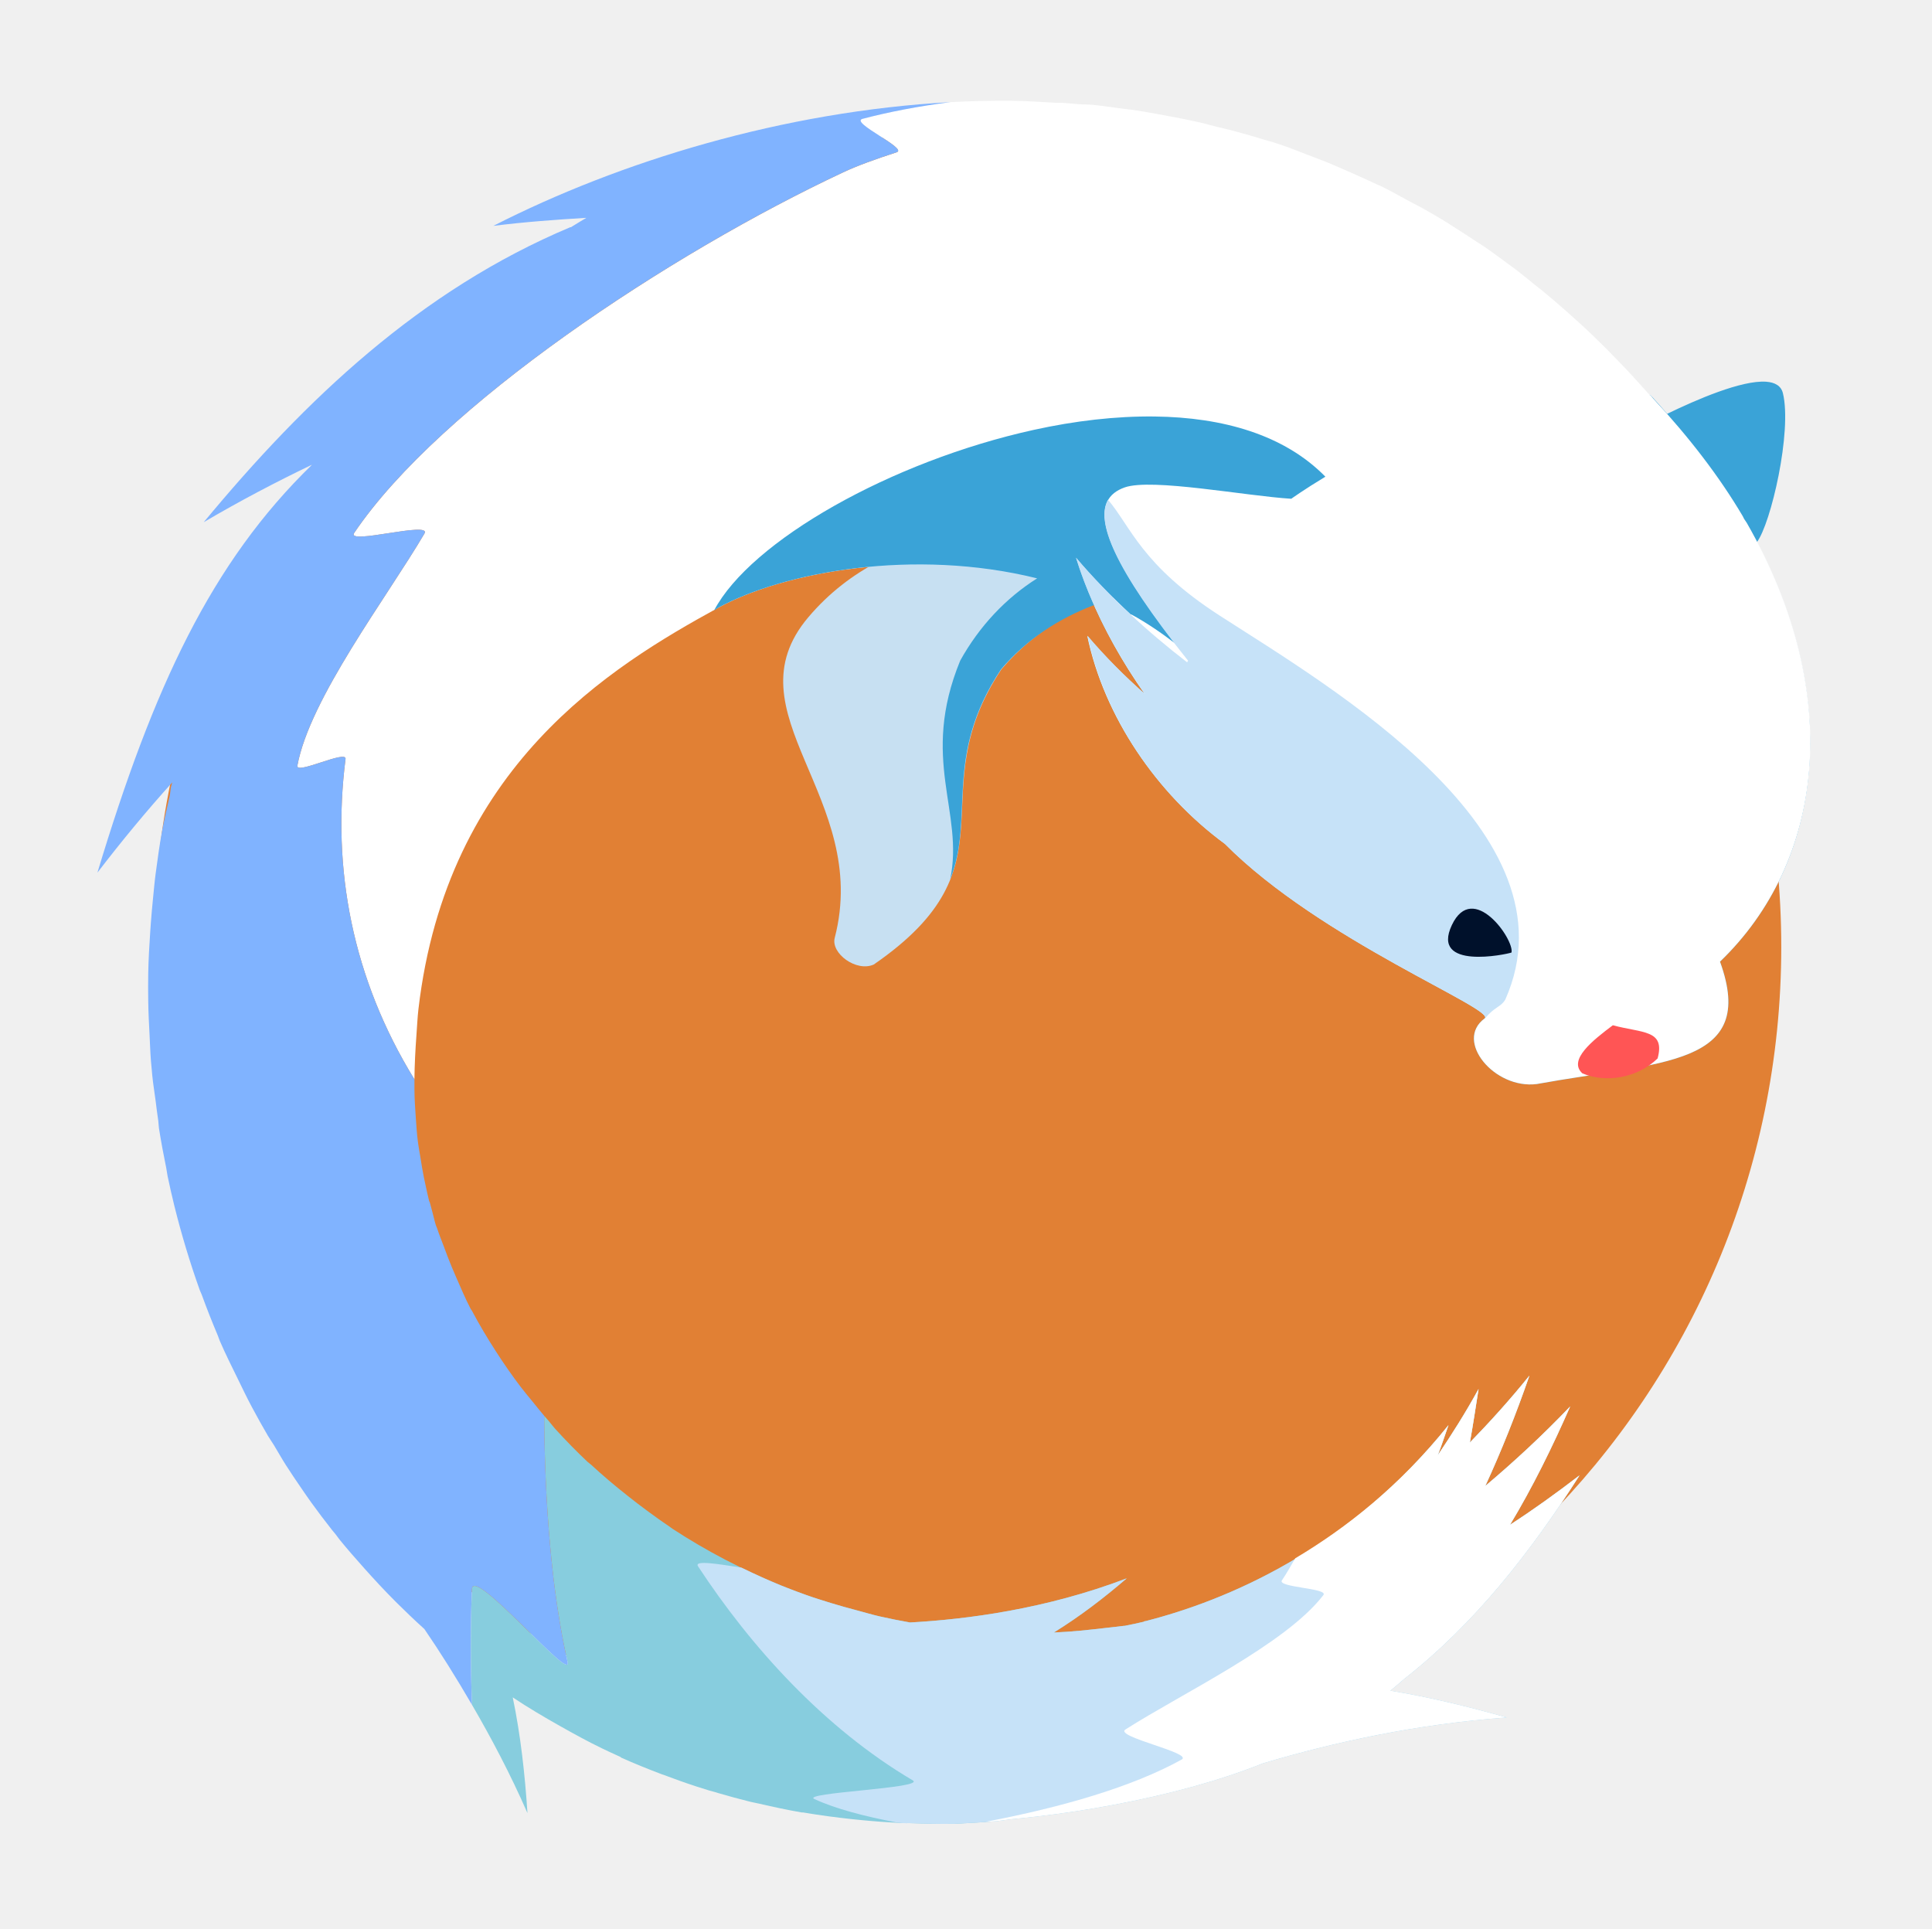
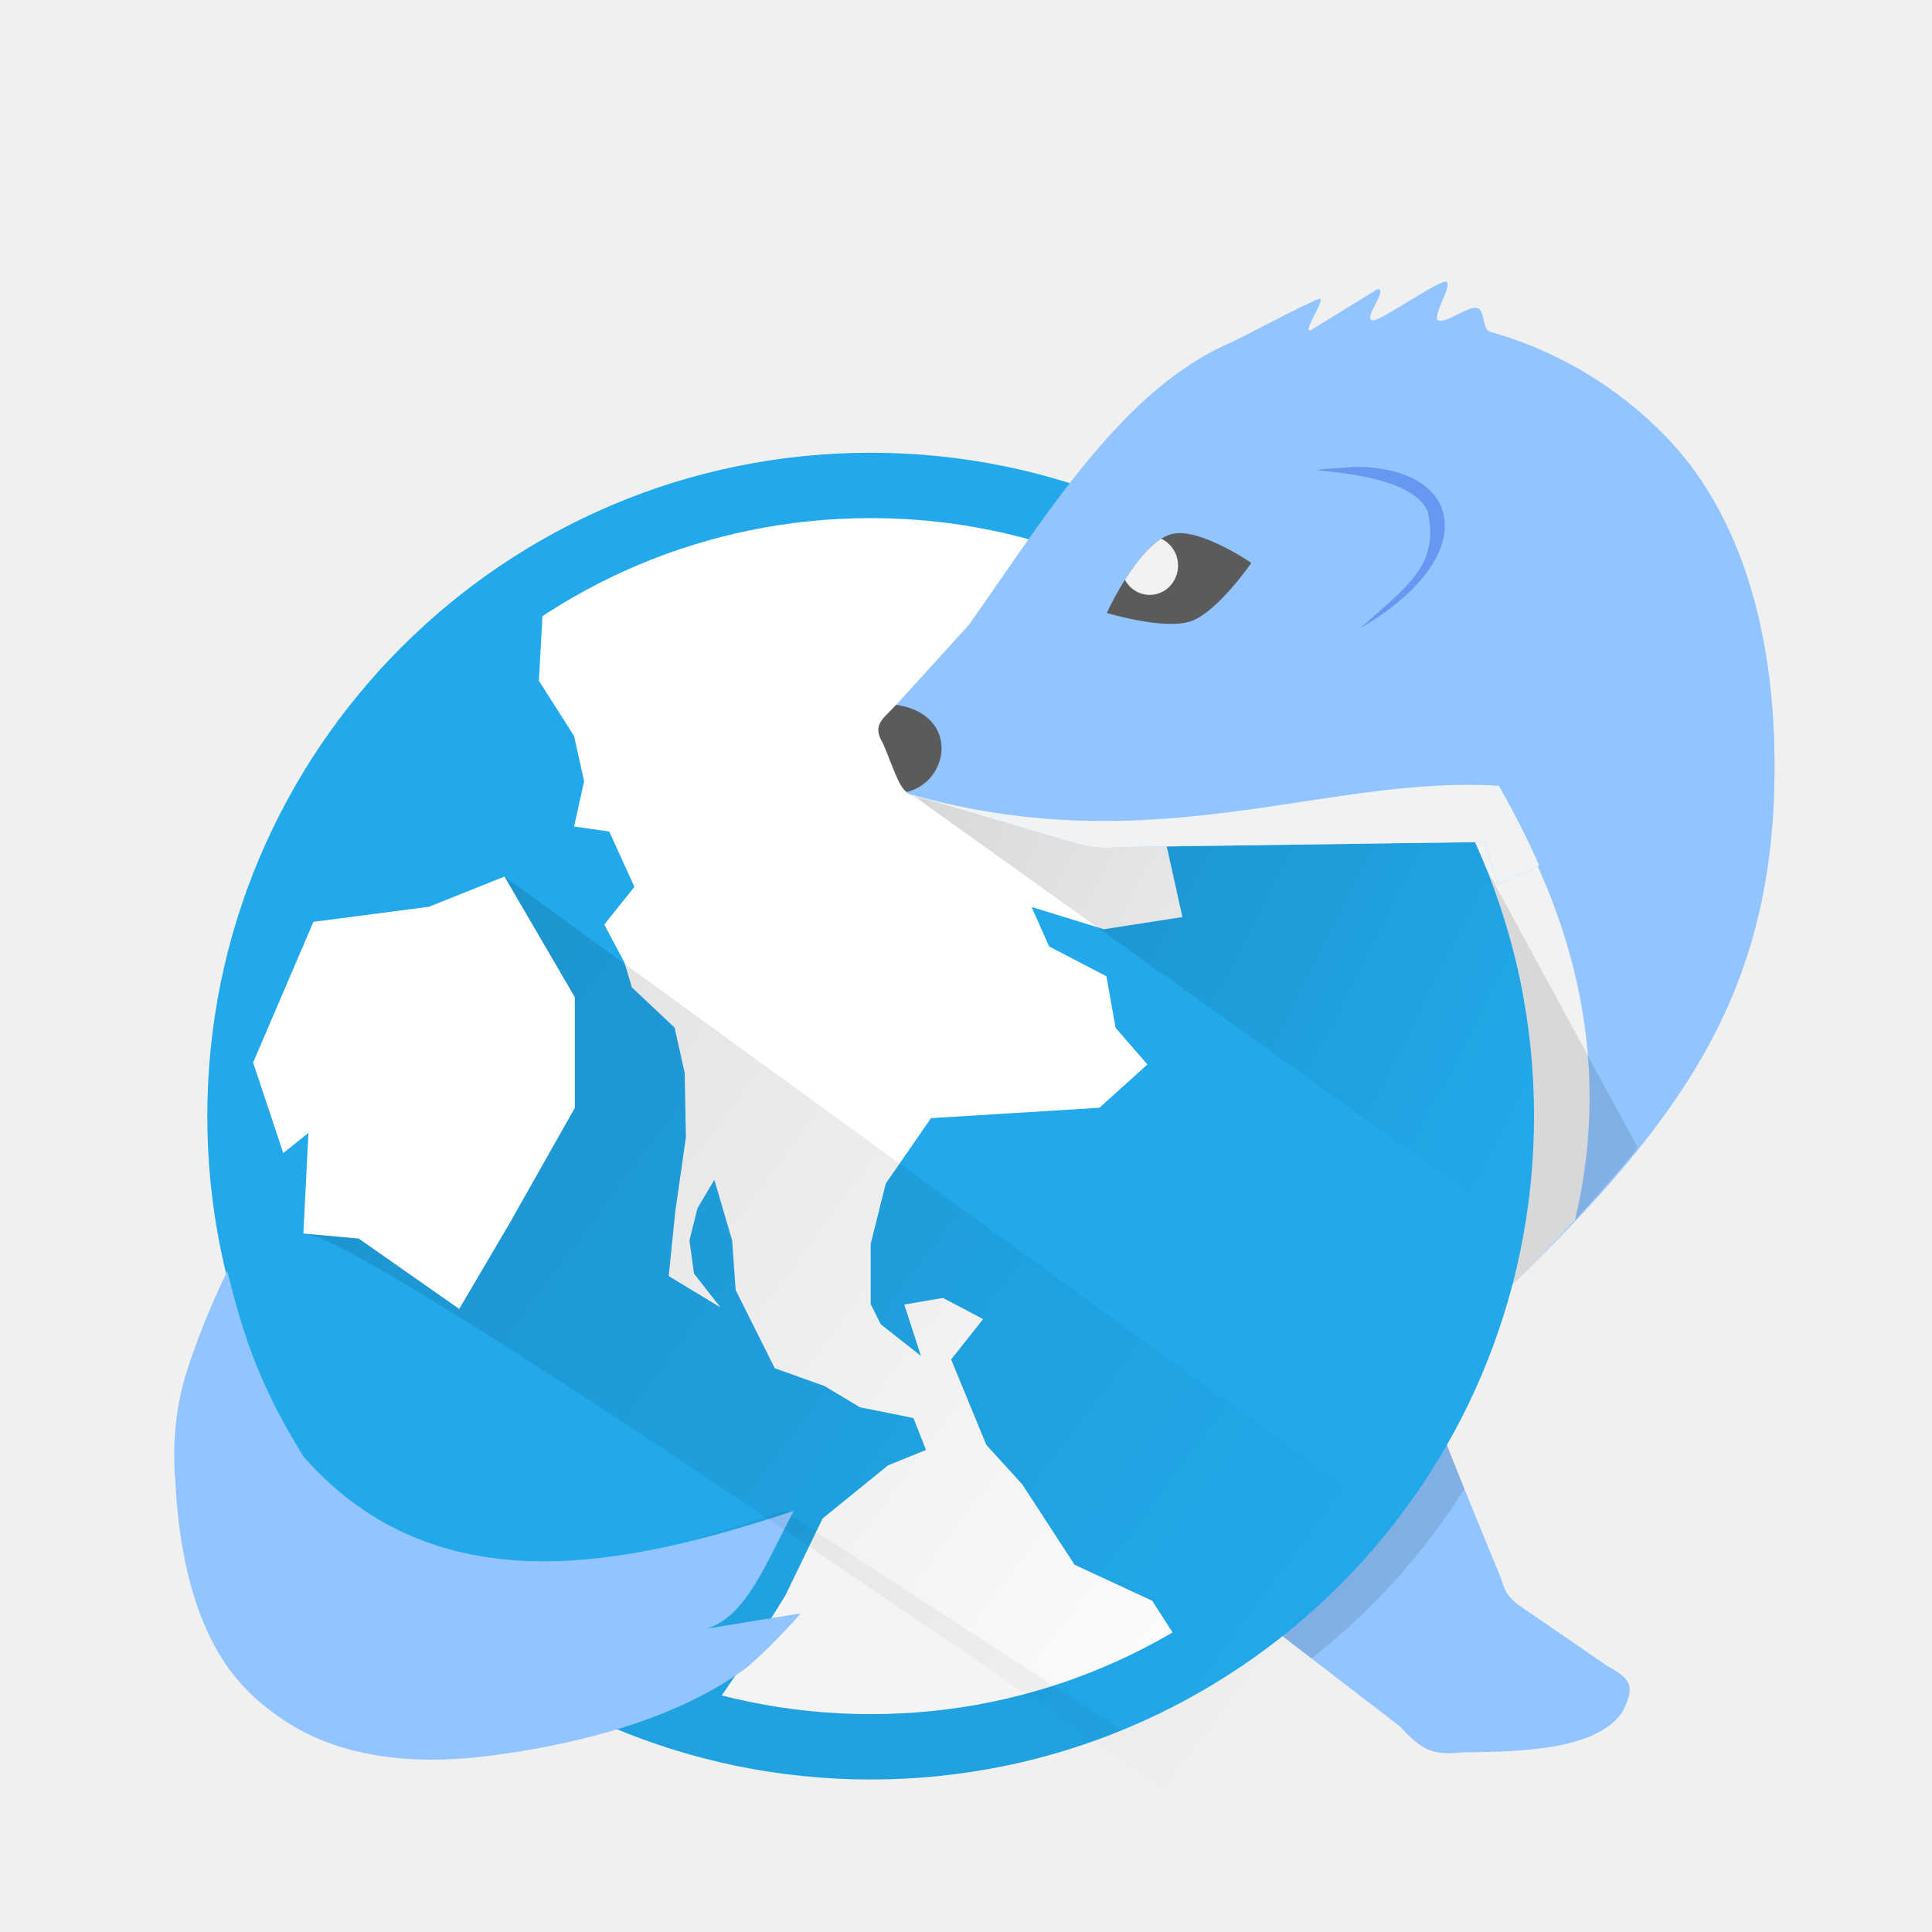
- <svg xmlns="http://www.w3.org/2000/svg" xmlns:xlink="http://www.w3.org/1999/xlink" id="svg2" version="1.1" width="513" height="512">
+ <svg xmlns="http://www.w3.org/2000/svg" xmlns:xlink="http://www.w3.org/1999/xlink" id="svg2" version="1.1" width="512" height="512">
  <defs id="defs6">
-     <linearGradient gradientTransform="scale(1.005865,0.994169)" gradientUnits="userSpaceOnUse" id="ButtonShadow" y2="7.017" x2="45.448" y1="92.54" x1="45.448">
-       <stop offset="0" style="stop-color:#000000;stop-opacity:1" id="stop3750" />
-       <stop offset="1" style="stop-color:#000000;stop-opacity:0.588" id="stop3752" />
+     <linearGradient id="linearGradient3805">
+       <stop style="stop-color:#000000;stop-opacity:0.282" offset="0" id="stop3807" />
+       <stop style="stop-color:#000000;stop-opacity:0;" offset="1" id="stop3809" />
    </linearGradient>
-     <filter id="filter3174" color-interpolation-filters="sRGB">
-       <feGaussianBlur stdDeviation="1.71" id="feGaussianBlur3176" />
-     </filter>
-     <filter color-interpolation-filters="sRGB" id="filter3174-4">
-       <feGaussianBlur id="feGaussianBlur3176-9" stdDeviation="1.71" />
-     </filter>
-     <linearGradient y2="7.017" x2="45.448" y1="92.54" x1="45.448" gradientTransform="scale(1.005865,0.994169)" gradientUnits="userSpaceOnUse" id="linearGradient14325" xlink:href="#ButtonShadow" />
-     <linearGradient xlink:href="#ButtonShadow" id="linearGradient3427" gradientUnits="userSpaceOnUse" gradientTransform="scale(1.005865,0.994169)" x1="45.448" y1="92.54" x2="45.448" y2="7.017" />
+     <linearGradient id="linearGradient3797">
+       <stop style="stop-color:#000000;stop-opacity:0.329;" offset="0" id="stop3799" />
+       <stop style="stop-color:#000000;stop-opacity:0;" offset="1" id="stop3801" />
+     </linearGradient>
+     <clipPath clipPathUnits="userSpaceOnUse" id="clipPath3787">
+       <path transform="matrix(0.9014771,0,0,0.9014771,144.8536,-2.37193)" d="m 222.074,93.614 a 46.651,46.651 0 1 1 -93.302,0 46.651,46.651 0 1 1 93.302,0 z" id="path3789" style="fill:#0000ff;fill-opacity:1;fill-rule:evenodd;stroke:none" />
+     </clipPath>
+     <linearGradient xlink:href="#linearGradient3797" id="linearGradient3803" x1="255.796" y1="33.457" x2="351.079" y2="82.248" gradientUnits="userSpaceOnUse" gradientTransform="matrix(3.561669,0,0,3.561669,-834.5528,-0.4730001)" />
+     <linearGradient xlink:href="#linearGradient3805" id="linearGradient3811" x1="193.04" y1="5.085" x2="338.351" y2="113.979" gradientUnits="userSpaceOnUse" gradientTransform="matrix(3.768419,0,0,3.768419,-933.5152,22.61357)" />
+     <clipPath clipPathUnits="userSpaceOnUse" id="clipPath3834">
+       <path transform="matrix(3.561669,0,0,3.561669,-380.1891,-41.7708)" d="m 222.074,93.614 a 46.651,46.651 0 1 1 -93.302,0 46.651,46.651 0 1 1 93.302,0 z" id="path3836" style="fill:#9df6f0;fill-opacity:1;fill-rule:evenodd;stroke:none" />
+     </clipPath>
+     <clipPath clipPathUnits="userSpaceOnUse" id="clipPath3844">
+       <path id="path3846" d="m 213.274,114.186 c 0.152,0.609 3.065,7.7 4.287,10.663 0.33,1.348 1.151,1.716 2.249,2.472 l 5.191,3.576 c 1.884,0.973 1.823,1.627 1.036,3.23 -1.748,2.473 -6.276,2.808 -11.222,2.82 -2.287,0.254 -2.921,-0.245 -4.489,-1.874 l -17.649,-13.562 z" style="fill:#2d8fff;fill-opacity:1;stroke:none" />
+     </clipPath>
+     <clipPath clipPathUnits="userSpaceOnUse" id="clipPath3852">
+       <path style="fill:#2d8fff;fill-opacity:1;stroke:none" d="m 385.185,222.993 85.656,-27.129 c 0.76,18.658 -1.349,37.624 -5.147,54.593 -7.401,33.061 -61.707,84.698 -61.707,84.698 0,0 -1.662,-37.89 -4.781,-56.548 -3.152,-18.856 -14.02,-55.614 -14.02,-55.614 z" id="path3854" />
+     </clipPath>
+     <clipPath clipPathUnits="userSpaceOnUse" id="clipPath3860">
+       <path transform="matrix(3.561669,0,0,3.561669,-380.1891,-41.7708)" d="m 222.074,93.614 a 46.651,46.651 0 1 1 -93.302,0 46.651,46.651 0 1 1 93.302,0 z" id="path3862" style="fill:#9df6f0;fill-opacity:1;fill-rule:evenodd;stroke:none" />
+     </clipPath>
+     <clipPath clipPathUnits="userSpaceOnUse" id="clipPath3798">
+       <path id="path3800" d="m 398.407,222.993 -91.237,1.267 c -3.981,0.431 -7.517,0.14 -11.278,-0.966 l -37.613,-11.063 c -5.092,-0.846 -5.633,-2.086 -7.486,-6.534 l -3.059,-7.343 c -2.855,-4.826 -0.169,-5.937 3.273,-9.723 L 269.261,168.55 c 18.921,-26.807 37.803,-58.055 64.401,-70.15 38.791,-14.804 81.868,-6.077 110.06,22.977 19.501,20.098 26.947,50.01 27.262,80.119 l -69.301,32.2 c -1.878,-6.381 -3.276,-10.704 -3.276,-10.704 z" style="fill:#92c5ff;fill-opacity:1;stroke:none" />
+     </clipPath>
+     <clipPath clipPathUnits="userSpaceOnUse" id="clipPath3804">
+       <path style="fill:#92c5ff;fill-opacity:1;stroke:none" d="m 385.185,222.993 85.656,-27.129 c 0.76,18.658 -1.349,37.624 -5.147,54.593 -7.401,33.061 -61.707,84.698 -61.707,84.698 0,0 -1.662,-37.89 -4.781,-56.548 -3.152,-18.856 -14.02,-55.614 -14.02,-55.614 z" id="path3806" />
+     </clipPath>
+     <clipPath clipPathUnits="userSpaceOnUse" id="clipPath3814">
+       <path id="path3816" d="m 295.495,170.715 c 0,0 10.917,-20.179 22.155,-22.802 9.4,-2.194 27.544,8.317 27.544,8.317 0,0 -11.654,14.214 -20.729,16.878 -9.163,2.689 -28.97,-2.393 -28.97,-2.393 z" style="fill:#5b5b5b;fill-opacity:1;stroke:none" />
+     </clipPath>
  </defs>
-   <path style="fill:#b1b1aa" d="m -259.857,29.595 c -1.238,-0.497 -2.25,-1.444 -2.25,-2.103 0,-0.659 -0.289,-0.91 -0.642,-0.556 -0.975,0.975 1.665,3.699 3.515,3.627 1.101,-0.043 0.9,-0.356 -0.622,-0.968 z" id="path3045" />
-   <g id="layer2" style="display:none" transform="matrix(5.112994,0,0,5.112994,545.3559,-4.610176)">
-     <path d="M 11,7 C 7.676,7 5,9.676 5,13 l 0,33.688 c 2.238,0.124 4.661,0.236 5.875,0.438 0.661,0.11 -0.084,0.241 -1.125,0.344 C 8.709,47.572 7.355,47.665 6.844,47.75 6.222,47.853 5.626,47.904 5,48 l 0,1.062 c 0.38,0.036 0.718,0.031 0.938,0.031 0.809,10e-7 1.16,0.216 1.312,0.562 0.153,0.347 0.094,0.84 0.094,1.406 0,0.425 -0.942,0.663 -1.156,1.375 C 6.111,52.692 5.551,52.946 5,53.188 l 0,2.219 c 0.736,0.025 1.433,0.057 1.844,0.312 C 7.125,55.894 6.069,56.124 5,56.312 l 0,7.562 c 1.138,0.18 3.31,0.926 3.969,1.062 1.09,0.226 1.225,0.335 0.875,0.438 -0.35,0.103 -1.174,0.175 -2,0.312 C 6.866,65.85 5.908,66.142 5,66.344 L 5,86 c 0,3.324 2.676,6 6,6 l 13,0 c 0.095,-0.438 0.151,-0.931 0.25,-1.438 0.14,-0.718 0.255,-1.342 0.375,-1.594 0.03,-0.063 0.058,-0.114 0.094,-0.125 0.107,-0.033 0.238,0.192 0.469,0.781 0.304,0.778 0.54,1.647 0.688,2.375 l 0.75,0 c 0.276,-0.494 0.579,-1.138 0.812,-1.438 0.099,-0.127 0.275,0.132 0.531,0.375 0.256,0.243 0.589,0.486 0.938,0.375 0.649,-0.207 1.603,-0.726 2.031,-1 0.14,-0.089 0.3,-0.158 0.406,-0.188 0.106,-0.03 0.174,-0.018 0.25,0 0.151,0.035 0.232,0.145 0.344,0.281 0.223,0.273 0.467,0.656 1.062,0.656 0.478,0 0.657,-0.033 0.781,0.062 0.124,0.095 0.197,0.315 0.406,0.875 l 8.875,0 c -0.048,-0.594 1.041,-2.152 1.219,-3.062 0.191,-0.976 0.214,-1.242 0.281,-1.062 0.067,0.18 0.193,0.794 0.469,1.5 0.11,0.282 0.214,0.358 0.312,0.281 0.099,-0.077 0.169,-0.294 0.25,-0.562 0.162,-0.537 0.286,-1.297 0.344,-1.594 0.131,-0.67 0.129,-1.787 0.125,-2.281 -9.11e-4,-0.124 -0.006,-0.218 0,-0.25 0.018,-0.097 0.081,0.312 0.281,1.594 0.164,1.047 0.548,2.688 0.719,3.562 0.17,0.868 0.298,1.322 0.406,1.875 l 28.219,0 c 0.039,-0.495 0.035,-1.099 0.062,-1.5 0.02,-0.301 0.066,-0.487 0.156,-0.469 0.03,0.006 0.051,0.039 0.094,0.094 0.233,0.298 0.631,1.165 0.969,1.875 L 85,92 c 3.324,0 6,-2.676 6,-6 l 0,-7.219 c -0.169,0.004 -0.29,-4e-6 -0.5,0 -1.33,0 -2.638,-4e-6 -3.969,0 -1.227,0 -2.054,-9.64e-4 -2.25,-0.062 -0.196,-0.062 0.233,-0.183 1.469,-0.5 C 86.405,78.051 89.092,77.291 91,76.875 L 91,38.469 C 90.347,38.202 89.793,37.98 89.25,37.562 89.107,37.453 88.801,37.17 88.281,37 87.761,36.83 87.007,36.744 86,36.938 c -1.533,0.295 -1.686,0.283 -1.25,0.156 0.436,-0.127 1.469,-0.381 2.25,-0.531 1.153,-0.222 2.722,-1.204 4,-1.844 l 0,-4.562 c -0.698,-0.258 -1.422,-0.558 -1.75,-1.062 -0.21,-0.323 -0.322,-0.513 -0.312,-0.625 0.009,-0.112 0.133,-0.149 0.25,-0.188 0.117,-0.038 0.261,-0.054 0.375,-0.156 0.114,-0.102 0.187,-0.292 0.188,-0.594 0,-0.323 0.082,-0.887 0.062,-1.406 -0.01,-0.26 -0.036,-0.497 -0.125,-0.688 -0.089,-0.19 -0.219,-0.333 -0.438,-0.375 -0.575,-0.11 -0.848,-0.234 -0.906,-0.344 -0.058,-0.11 0.072,-0.189 0.281,-0.281 0.418,-0.184 1.133,-0.339 1.125,-0.344 -0.669,-0.386 -5.247,-0.921 -5,-0.969 0.333,-0.064 0.667,-0.124 1,-0.188 1.048,-0.201 2.433,-0.309 3.75,-0.562 0.573,-0.11 0.912,-0.251 1.125,-0.438 0.213,-0.187 0.294,-0.423 0.375,-0.625 L 91,13 C 91,9.676 88.324,7 85,7 L 33.625,7 C 33.722,8.398 33.827,9.959 33.531,9.188 33.321,8.638 33.21,8.05 33,7.5 32.947,7.361 32.904,7.171 32.844,7 L 30.812,7 C 30.572,7.492 30.363,7.971 30.031,8.188 29.524,8.519 29.245,8.682 29,8.594 28.755,8.505 28.523,8.167 28.156,7.688 27.993,7.474 27.722,7.256 27.406,7 l -6.812,0 -1.312,5.562 L 17.531,7 17.312,7 15.562,15.938 14.156,7 11,7 Z" id="rect3745" style="opacity:0.9;fill:url(#linearGradient3427);fill-opacity:1;fill-rule:nonzero;stroke:none;filter:url(#filter3174)" />
-   </g>
-   <g id="layer2-6" style="display:none" transform="matrix(5.112994,0,0,5.112994,560.2434,765.0513)">
-     <path d="M 11,7 C 7.676,7 5,9.676 5,13 l 0,33.688 c 2.238,0.124 4.661,0.236 5.875,0.438 0.661,0.11 -0.084,0.241 -1.125,0.344 C 8.709,47.572 7.355,47.665 6.844,47.75 6.222,47.853 5.626,47.904 5,48 l 0,1.062 c 0.38,0.036 0.718,0.031 0.938,0.031 0.809,10e-7 1.16,0.216 1.312,0.562 0.153,0.347 0.094,0.84 0.094,1.406 0,0.425 -0.942,0.663 -1.156,1.375 C 6.111,52.692 5.551,52.946 5,53.188 l 0,2.219 c 0.736,0.025 1.433,0.057 1.844,0.312 C 7.125,55.894 6.069,56.124 5,56.312 l 0,7.562 c 1.138,0.18 3.31,0.926 3.969,1.062 1.09,0.226 1.225,0.335 0.875,0.438 -0.35,0.103 -1.174,0.175 -2,0.312 C 6.866,65.85 5.908,66.142 5,66.344 L 5,86 c 0,3.324 2.676,6 6,6 l 13,0 c 0.095,-0.438 0.151,-0.931 0.25,-1.438 0.14,-0.718 0.255,-1.342 0.375,-1.594 0.03,-0.063 0.058,-0.114 0.094,-0.125 0.107,-0.033 0.238,0.192 0.469,0.781 0.304,0.778 0.54,1.647 0.688,2.375 l 0.75,0 c 0.276,-0.494 0.579,-1.138 0.812,-1.438 0.099,-0.127 0.275,0.132 0.531,0.375 0.256,0.243 0.589,0.486 0.938,0.375 0.649,-0.207 1.603,-0.726 2.031,-1 0.14,-0.089 0.3,-0.158 0.406,-0.188 0.106,-0.03 0.174,-0.018 0.25,0 0.151,0.035 0.232,0.145 0.344,0.281 0.223,0.273 0.467,0.656 1.062,0.656 0.478,0 0.657,-0.033 0.781,0.062 0.124,0.095 0.197,0.315 0.406,0.875 l 8.875,0 c -0.048,-0.594 1.041,-2.152 1.219,-3.062 0.191,-0.976 0.214,-1.242 0.281,-1.062 0.067,0.18 0.193,0.794 0.469,1.5 0.11,0.282 0.214,0.358 0.312,0.281 0.099,-0.077 0.169,-0.294 0.25,-0.562 0.162,-0.537 0.286,-1.297 0.344,-1.594 0.131,-0.67 0.129,-1.787 0.125,-2.281 -9.11e-4,-0.124 -0.006,-0.218 0,-0.25 0.018,-0.097 0.081,0.312 0.281,1.594 0.164,1.047 0.548,2.688 0.719,3.562 0.17,0.868 0.298,1.322 0.406,1.875 l 28.219,0 c 0.039,-0.495 0.035,-1.099 0.062,-1.5 0.02,-0.301 0.066,-0.487 0.156,-0.469 0.03,0.006 0.051,0.039 0.094,0.094 0.233,0.298 0.631,1.165 0.969,1.875 L 85,92 c 3.324,0 6,-2.676 6,-6 l 0,-7.219 c -0.169,0.004 -0.29,-4e-6 -0.5,0 -1.33,0 -2.638,-4e-6 -3.969,0 -1.227,0 -2.054,-9.64e-4 -2.25,-0.062 -0.196,-0.062 0.233,-0.183 1.469,-0.5 C 86.405,78.051 89.092,77.291 91,76.875 L 91,38.469 C 90.347,38.202 89.793,37.98 89.25,37.562 89.107,37.453 88.801,37.17 88.281,37 87.761,36.83 87.007,36.744 86,36.938 c -1.533,0.295 -1.686,0.283 -1.25,0.156 0.436,-0.127 1.469,-0.381 2.25,-0.531 1.153,-0.222 2.722,-1.204 4,-1.844 l 0,-4.562 c -0.698,-0.258 -1.422,-0.558 -1.75,-1.062 -0.21,-0.323 -0.322,-0.513 -0.312,-0.625 0.009,-0.112 0.133,-0.149 0.25,-0.188 0.117,-0.038 0.261,-0.054 0.375,-0.156 0.114,-0.102 0.187,-0.292 0.188,-0.594 0,-0.323 0.082,-0.887 0.062,-1.406 -0.01,-0.26 -0.036,-0.497 -0.125,-0.688 -0.089,-0.19 -0.219,-0.333 -0.438,-0.375 -0.575,-0.11 -0.848,-0.234 -0.906,-0.344 -0.058,-0.11 0.072,-0.189 0.281,-0.281 0.418,-0.184 1.133,-0.339 1.125,-0.344 -0.669,-0.386 -5.247,-0.921 -5,-0.969 0.333,-0.064 0.667,-0.124 1,-0.188 1.048,-0.201 2.433,-0.309 3.75,-0.562 0.573,-0.11 0.912,-0.251 1.125,-0.438 0.213,-0.187 0.294,-0.423 0.375,-0.625 L 91,13 C 91,9.676 88.324,7 85,7 L 33.625,7 C 33.722,8.398 33.827,9.959 33.531,9.188 33.321,8.638 33.21,8.05 33,7.5 32.947,7.361 32.904,7.171 32.844,7 L 30.812,7 C 30.572,7.492 30.363,7.971 30.031,8.188 29.524,8.519 29.245,8.682 29,8.594 28.755,8.505 28.523,8.167 28.156,7.688 27.993,7.474 27.722,7.256 27.406,7 l -6.812,0 -1.312,5.562 L 17.531,7 17.312,7 15.562,15.938 14.156,7 11,7 Z" id="rect3745-8" style="opacity:0.9;fill:url(#linearGradient14325);fill-opacity:1;fill-rule:nonzero;stroke:none;filter:url(#filter3174-4)" />
-   </g>
-   <circle style="opacity:1;fill:#e18034;fill-opacity:1;stroke:none;stroke-width:1.9;stroke-miterlimit:4;stroke-dasharray:none;stroke-dashoffset:0;stroke-opacity:1" id="path3425" cx="256.922" cy="251.426" r="216.054" />
-   <g id="g3483" transform="matrix(1.125105,0,0,1.125105,-21.39833,5.319551)">
-     <path style="fill:#3aa3d7;fill-opacity:1;stroke:none" d="m 435.839,85.353 c -5.825,-0.399 -16.533,4.266 -23.362,7.577 -1.312,-1.492 -2.552,-2.933 -3.946,-4.42 -47.259,-4.272 -84.765,24.467 -84.765,24.467 -10.723,-0.657 -32.918,-4.923 -39.304,-2.683 -8.212,2.879 -7.594,12.649 14.996,40.883 -0.09,0.131 -0.227,0.185 -0.316,0.316 -9.298,-7.166 -18.427,-15.475 -26.203,-24.624 3.199,10.424 8.836,21.666 16.258,32.201 -4.674,-4.129 -9.354,-8.766 -13.575,-13.733 3.983,19.049 16.363,37.233 32.517,49.091 22.626,22.806 64.192,39.032 61.245,41.199 -7.189,5.286 2.334,16.738 12.312,15.469 29.349,-5.331 52.223,-4.163 43.251,-28.886 23.412,-22.493 29.172,-59.804 8.682,-98.971 3.338,-4.346 8.369,-26.212 6.156,-35.2 -0.419,-1.703 -1.88,-2.542 -3.946,-2.683 z" id="path6781" />
-     <path style="fill:#ffffff;fill-opacity:1;stroke:none" d="m 257.785,19.057 c -4.79,-0.038 -9.581,0.057 -14.364,0.316 -0.548,0.068 -1.038,0.085 -1.578,0.158 -7.096,0.954 -13.639,2.314 -19.258,3.788 -3.121,0.819 10.778,7.007 8.05,7.892 -4.903,1.591 -9.175,3.117 -12.628,4.735 -40.898,19.169 -95.059,55.006 -115.388,85.081 -2.014,2.979 18.36,-2.879 16.574,0.158 -8.842,15.04 -27.084,38.948 -29.991,54.774 -0.41,2.231 11.651,-3.813 11.365,-1.578 -3.299,25.824 1.618,51.821 16.258,75.61 0.04,-3.571 0.224,-7.058 0.473,-10.418 0.153,-2.056 0.243,-4.181 0.473,-6.156 6.687,-57.266 45.377,-80.819 70.716,-94.709 17.675,-9.69 55.491,-15.743 87.764,-2.841 3.24,7.735 7.597,15.616 12.944,23.204 -4.674,-4.129 -9.354,-8.766 -13.575,-13.733 3.983,19.049 16.363,37.233 32.517,49.091 22.626,22.806 64.192,39.032 61.245,41.199 -7.189,5.286 2.334,16.738 12.312,15.469 29.349,-5.331 52.223,-4.163 43.251,-28.886 24.31,-23.356 29.698,-62.745 6.314,-103.549 -0.199,-0.323 -0.431,-0.625 -0.631,-0.947 -0.124,-0.198 -0.191,-0.434 -0.316,-0.631 -5.494,-9.295 -12.556,-18.515 -21.152,-27.781 -0.223,-0.25 -0.408,-0.54 -0.631,-0.789 -0.052,-0.005 -0.105,0.005 -0.158,0 -2.531,-2.812 -5.063,-5.659 -7.735,-8.366 -1.737,-1.821 -3.51,-3.568 -5.367,-5.367 -0.053,-0.051 -0.105,-0.107 -0.158,-0.158 -1.916,-1.852 -3.937,-3.684 -5.998,-5.525 -2.125,-1.897 -4.29,-3.737 -6.472,-5.525 -0.202,-0.165 -0.43,-0.31 -0.631,-0.474 -2.038,-1.656 -4.071,-3.332 -6.156,-4.893 -0.367,-0.275 -0.736,-0.517 -1.105,-0.789 -1.897,-1.401 -3.749,-2.781 -5.683,-4.104 -0.564,-0.386 -1.169,-0.726 -1.736,-1.105 -1.781,-1.192 -3.558,-2.346 -5.367,-3.473 -0.749,-0.467 -1.456,-0.965 -2.21,-1.421 -1.607,-0.971 -3.267,-1.921 -4.893,-2.841 -0.988,-0.559 -2.004,-1.039 -2.999,-1.578 -2.372,-1.287 -4.693,-2.607 -7.103,-3.788 -0.256,-0.125 -0.533,-0.192 -0.789,-0.316 -1.258,-0.61 -2.521,-1.155 -3.788,-1.736 -1.403,-0.643 -2.847,-1.286 -4.262,-1.894 -1.103,-0.474 -2.205,-0.968 -3.315,-1.421 -1.625,-0.663 -3.256,-1.276 -4.893,-1.894 -1.951,-0.736 -3.872,-1.539 -5.84,-2.21 -0.787,-0.268 -1.578,-0.531 -2.368,-0.789 -0.731,-0.239 -1.477,-0.402 -2.21,-0.631 -2.566,-0.805 -5.144,-1.514 -7.735,-2.21 -1.089,-0.293 -2.222,-0.516 -3.315,-0.789 -1.208,-0.302 -2.418,-0.668 -3.631,-0.947 -2.834,-0.653 -5.669,-1.211 -8.524,-1.736 -2.755,-0.507 -5.595,-1.032 -8.366,-1.421 -0.052,-0.007 -0.106,0.007 -0.158,0 -0.835,-0.116 -1.69,-0.211 -2.526,-0.316 -2.073,-0.261 -4.078,-0.594 -6.156,-0.789 -1.152,-0.108 -2.319,-0.07 -3.473,-0.158 -1.206,-0.092 -2.423,-0.246 -3.631,-0.316 -0.527,-0.034 -1.053,0.031 -1.578,0 -3.475,-0.205 -6.921,-0.446 -10.418,-0.474 z" id="path6783" />
-     <path style="fill:#87cdde;fill-opacity:1;stroke:none" d="m 379.96,319.917 c -4.587,5.695 -9.291,10.887 -14.049,15.785 0.726,-4.008 1.337,-8.123 2.052,-12.628 -3.088,5.624 -6.348,10.759 -9.629,15.627 0.915,-2.31 1.655,-4.665 2.526,-7.103 -23.631,29.534 -52.76,41.468 -71.506,46.25 -0.051,0.011 -0.108,-0.011 -0.158,0 -0.112,0.039 -0.208,0.131 -0.316,0.158 -1.474,0.324 -2.91,0.673 -4.42,0.947 -0.051,0.011 -0.107,-0.011 -0.158,0 -1.374,0.198 -2.739,0.308 -4.104,0.474 -4.199,0.499 -8.357,0.934 -12.47,1.105 6.056,-3.747 11.737,-8.076 17.206,-12.786 -19.214,7.319 -37.837,9.676 -51.143,10.418 -2.391,-0.426 -4.761,-0.888 -7.103,-1.421 -1.825,-0.416 -3.573,-0.941 -5.367,-1.421 -2.044,-0.545 -4.154,-1.112 -6.156,-1.736 -2.002,-0.624 -3.882,-1.193 -5.84,-1.894 -1.958,-0.701 -3.928,-1.435 -5.84,-2.21 -9.129,-3.701 -17.755,-8.195 -25.729,-13.417 -0.381,-0.25 -0.727,-0.537 -1.105,-0.789 -1.663,-1.111 -3.287,-2.303 -4.893,-3.473 -1.611,-1.175 -3.183,-2.399 -4.735,-3.631 -2.97,-2.351 -5.778,-4.716 -8.524,-7.261 -0.246,-0.228 -0.545,-0.402 -0.789,-0.631 -2.679,-2.52 -5.285,-5.204 -7.735,-7.892 -0.503,-0.552 -0.928,-1.177 -1.421,-1.736 -0.373,-0.422 -0.743,-0.836 -1.105,-1.263 0.115,20.127 1.72,41.56 5.525,58.088 1.205,5.233 -22.333,-22.784 -22.572,-17.206 -0.379,8.84 -0.333,18.075 0,27.308 4.557,7.831 9.031,16.279 13.101,25.572 -0.608,-9.219 -1.614,-18.381 -3.473,-27.308 3.643,2.427 7.368,4.624 11.207,6.787 3.201,1.804 6.453,3.598 9.787,5.209 1.454,0.704 2.941,1.386 4.42,2.052 0.062,0.028 0.096,0.13 0.158,0.158 3.153,1.417 6.366,2.707 9.629,3.946 0.156,0.059 0.318,0.099 0.473,0.158 2.511,0.945 5.003,1.847 7.577,2.683 1.001,0.325 1.989,0.639 2.999,0.947 0.575,0.176 1.158,0.303 1.736,0.474 0.16,0.047 0.314,0.111 0.473,0.158 2.483,0.723 5.039,1.431 7.577,2.052 0.732,0.178 1.473,0.304 2.21,0.474 3.296,0.762 6.559,1.468 9.944,2.052 0.102,0.018 0.213,-0.018 0.316,0 3.762,0.643 7.654,1.164 11.523,1.578 3.152,0.338 6.25,0.608 9.471,0.789 0.845,0.048 1.676,0.121 2.526,0.158 0.57,0.025 1.164,-0.02 1.736,0 3.492,0.121 7.007,0.225 10.576,0.158 3.427,-0.184 6.688,-0.357 9.944,-0.631 0.38,-0.033 0.727,-0.123 1.105,-0.158 0.808,-0.071 1.57,-0.239 2.368,-0.316 2.016,-0.202 4.045,-0.393 5.998,-0.631 6.251,-0.727 12.093,-1.642 17.679,-2.683 13.476,-2.512 25.178,-5.75 35.042,-9.629 0.107,-0.042 0.209,-0.116 0.316,-0.158 16.889,-5.038 36.442,-9.334 57.773,-10.892 -9.137,-2.569 -18.208,-4.794 -27.466,-6.314 1.088,-0.891 2.168,-1.787 3.157,-2.683 16.818,-13.148 29.948,-30.038 41.514,-48.144 -5.442,4.183 -10.902,8.109 -16.416,11.681 5.365,-8.912 9.964,-18.299 14.206,-27.939 -6.528,6.847 -13.264,13.059 -20.047,18.784 3.813,-8.28 7.268,-16.953 10.418,-26.045 z" id="path6791" />
-     <path style="opacity:0.969;fill:#c6e2f8;fill-opacity:1;fill-rule:nonzero;stroke:none" d="m 209.822,140.891 c -19.199,22.622 14.834,42.519 6.196,75.7 -0.958,3.681 5.117,8.13 9.206,6.304 34.545,-23.802 10.406,-39.957 30.117,-69.656 8.247,-9.718 19.224,-15.761 30.838,-17.986 -0.22,-0.187 -0.418,-0.392 -0.639,-0.58 -22.622,-19.199 -56.519,-16.404 -75.718,6.218 l 0,0 z" id="path6793" />
-     <path style="fill:#3aa3d7;fill-opacity:1;fill-rule:nonzero;stroke:none" d="m 291.565,93.561 c -9.193,-0.113 -18.871,1.022 -28.571,3.157 -33.692,7.415 -66.813,26.221 -75.452,42.619 0.316,-0.174 0.635,-0.461 0.947,-0.631 15.423,-8.455 46.271,-14.157 75.294,-6.945 -7.369,4.65 -13.626,11.263 -18.153,19.415 -9.584,23.373 0.996,35.665 -2.368,51.617 5.899,-14.739 -1.762,-28.834 11.997,-49.565 6.057,-7.137 13.763,-12.043 21.941,-15.153 -1.666,-3.744 -3.151,-7.587 -4.262,-11.207 3.985,4.689 8.414,9.204 12.944,13.417 0.03,0.027 0.129,-0.027 0.158,0 3.589,1.962 6.938,4.244 10.26,6.788 -19.259,-24.965 -19.621,-34.05 -11.839,-36.779 6.387,-2.239 28.582,2.027 39.304,2.683 0,0 2.976,-2.145 8.05,-5.209 -9.685,-9.884 -24.163,-14.009 -40.251,-14.206 z" id="path6795" />
-     <path style="fill:#c6e2f8;fill-opacity:1;stroke:none" d="m 280.517,113.209 c -2.922,5.059 1.24,15.917 18.888,37.974 -0.09,0.131 -0.137,0.254 -0.226,0.385 -9.298,-7.166 -18.401,-15.502 -26.177,-24.651 3.199,10.424 8.802,21.609 16.224,32.144 -4.674,-4.129 -9.323,-8.79 -13.544,-13.757 3.983,19.049 16.251,37.27 32.405,49.127 22.626,22.806 64.29,39.078 61.344,41.245 2.365,-2.92 3.721,-2.629 4.853,-4.53 17.461,-39.41 -41.029,-73.59 -67.371,-90.571 -18.505,-11.929 -21.024,-21.05 -26.397,-27.367 z" id="path6799" />
-     <path style="fill:#c6e2f8;fill-opacity:1;stroke:none" d="m 379.96,319.917 c -4.587,5.695 -9.291,10.887 -14.049,15.785 0.726,-4.008 1.337,-8.123 2.052,-12.628 -3.088,5.624 -6.348,10.759 -9.629,15.627 0.915,-2.31 1.655,-4.665 2.526,-7.103 -23.631,29.534 -52.76,41.468 -71.506,46.25 -0.051,0.011 -0.108,-0.011 -0.158,0 -0.112,0.039 -0.208,0.131 -0.316,0.158 -1.474,0.324 -2.91,0.673 -4.42,0.947 -0.051,0.011 -0.107,-0.011 -0.158,0 -1.374,0.198 -2.739,0.308 -4.104,0.474 -4.199,0.499 -8.357,0.934 -12.47,1.105 6.056,-3.747 11.737,-8.076 17.206,-12.786 -19.214,7.319 -37.837,9.676 -51.143,10.418 -2.391,-0.426 -4.761,-0.888 -7.103,-1.421 -1.825,-0.416 -3.573,-0.941 -5.367,-1.421 -2.044,-0.545 -4.154,-1.112 -6.156,-1.736 -2.002,-0.624 -3.882,-1.193 -5.84,-1.894 -1.958,-0.701 -3.928,-1.435 -5.84,-2.21 -3.222,-1.306 -6.381,-2.761 -9.471,-4.262 -5.134,-0.792 -11.278,-1.867 -10.26,-0.316 12.471,19.011 29.737,38.164 50.669,50.512 3.175,1.873 -26.546,2.884 -23.204,4.42 5.053,2.322 11.765,4.058 19.415,5.525 0.473,0.033 0.941,0.137 1.421,0.158 0.57,0.025 1.164,-0.02 1.736,0 3.492,0.121 7.007,0.225 10.576,0.158 3.427,-0.184 6.688,-0.357 9.944,-0.631 0.38,-0.033 0.727,-0.123 1.105,-0.158 0.808,-0.071 1.57,-0.239 2.368,-0.316 2.016,-0.202 4.045,-0.393 5.998,-0.631 6.251,-0.727 12.093,-1.642 17.679,-2.683 13.476,-2.512 25.178,-5.75 35.042,-9.629 0.107,-0.042 0.209,-0.116 0.316,-0.158 16.889,-5.038 36.442,-9.334 57.773,-10.892 -9.137,-2.569 -18.208,-4.794 -27.466,-6.314 1.088,-0.891 2.168,-1.787 3.157,-2.683 16.818,-13.148 29.948,-30.038 41.514,-48.144 -5.442,4.183 -10.902,8.109 -16.416,11.681 5.365,-8.912 9.964,-18.299 14.206,-27.939 -6.528,6.847 -13.264,13.059 -20.047,18.784 3.813,-8.28 7.268,-16.953 10.418,-26.045 z" id="path6805" />
-     <path style="fill:#ffffff;fill-opacity:1;stroke:none" d="m 379.96,319.917 c -4.587,5.695 -9.291,10.887 -14.049,15.785 0.726,-4.008 1.337,-8.123 2.052,-12.628 -3.088,5.624 -6.348,10.759 -9.629,15.627 0.915,-2.31 1.655,-4.665 2.526,-7.103 -11.366,14.205 -24.005,24.187 -36.147,31.412 -1.048,1.736 -2.009,3.525 -3.157,5.209 -1.151,1.688 11.036,1.839 9.787,3.473 -8.864,11.59 -33.388,23.216 -46.723,31.728 -2.693,1.719 16.112,5.525 13.259,7.103 -11.614,6.423 -28.079,11.205 -46.25,14.68 0.882,-0.061 1.805,-0.084 2.683,-0.158 0.38,-0.033 0.727,-0.123 1.105,-0.158 0.808,-0.071 1.57,-0.239 2.368,-0.316 2.016,-0.202 4.045,-0.393 5.998,-0.631 6.251,-0.727 12.093,-1.642 17.679,-2.683 13.476,-2.512 25.178,-5.75 35.042,-9.629 0.107,-0.042 0.209,-0.116 0.316,-0.158 16.889,-5.038 36.442,-9.334 57.773,-10.892 -9.137,-2.569 -18.208,-4.794 -27.466,-6.314 1.088,-0.891 2.168,-1.787 3.157,-2.683 16.818,-13.148 29.948,-30.038 41.514,-48.144 -5.442,4.183 -10.902,8.109 -16.416,11.681 5.365,-8.912 9.964,-18.299 14.206,-27.939 -6.528,6.847 -13.264,13.059 -20.047,18.784 3.813,-8.28 7.268,-16.953 10.418,-26.045 z" id="path6807" />
-     <path style="fill:#80b3ff;fill-opacity:1;stroke:none" d="m 243.421,19.372 c -39.446,2.135 -78.181,13.995 -107.969,29.202 7.415,-0.932 14.728,-1.459 21.941,-1.894 -1.226,0.722 -2.417,1.459 -3.631,2.21 -0.04,0.024 -0.12,-0.024 -0.158,0 -35.39,14.872 -62.496,40.652 -86.501,69.611 8.535,-5.02 17.047,-9.485 25.572,-13.575 -23.771,23.066 -37.459,52.512 -50.669,96.288 5.725,-7.474 11.641,-14.618 17.679,-21.31 -0.089,0.374 -0.228,0.731 -0.316,1.105 -0.169,0.723 -0.154,1.486 -0.316,2.21 -0.587,2.64 -1.255,5.246 -1.736,7.892 -0.635,3.468 -1.122,6.946 -1.578,10.418 -0.263,2.006 -0.427,3.993 -0.631,5.998 -0.183,1.79 -0.337,3.578 -0.473,5.367 -0.056,0.742 -0.11,1.468 -0.158,2.21 -0.216,3.279 -0.412,6.517 -0.473,9.787 -0.045,2.291 -0.03,4.504 0,6.787 0.035,2.644 0.18,5.261 0.316,7.892 0.101,1.995 0.159,4.012 0.316,5.998 0.093,1.16 0.204,2.316 0.316,3.473 0.193,2.016 0.539,3.994 0.789,5.998 0.199,1.579 0.398,3.164 0.631,4.735 0.085,0.578 0.068,1.16 0.158,1.736 0.5,3.18 1.094,6.328 1.736,9.471 0.127,0.627 0.182,1.269 0.316,1.894 0.497,2.324 1.005,4.645 1.578,6.945 1.676,6.743 3.677,13.39 5.998,19.889 0.133,0.373 0.338,0.732 0.473,1.105 1.192,3.277 2.437,6.426 3.788,9.629 0.175,0.416 0.295,0.849 0.473,1.263 1.304,3.035 2.816,6.037 4.262,8.997 1.082,2.214 2.155,4.46 3.315,6.63 1.222,2.284 2.482,4.556 3.788,6.788 0.442,0.756 0.969,1.46 1.421,2.21 0.948,1.571 1.851,3.193 2.841,4.735 1.131,1.763 2.287,3.485 3.473,5.209 0.834,1.214 1.665,2.437 2.526,3.631 1.594,2.21 3.209,4.333 4.893,6.472 0.255,0.324 0.532,0.625 0.789,0.947 0.331,0.414 0.613,0.851 0.947,1.263 1.878,2.315 3.857,4.564 5.84,6.787 2.36,2.645 4.755,5.228 7.261,7.735 0.156,0.156 0.317,0.318 0.473,0.474 2.066,2.052 4.151,4.045 6.314,5.998 0.054,0.049 0.104,0.109 0.158,0.158 3.677,5.361 7.47,11.415 11.207,17.837 -0.333,-9.233 -0.379,-18.468 0,-27.308 0.239,-5.579 23.777,22.439 22.572,17.206 -3.805,-16.529 -5.41,-37.962 -5.525,-58.088 -0.969,-1.141 -1.902,-2.307 -2.841,-3.473 -0.889,-1.103 -1.832,-2.19 -2.683,-3.315 -2.078,-2.748 -3.998,-5.498 -5.84,-8.366 -2.032,-3.156 -3.95,-6.347 -5.683,-9.629 -0.088,-0.168 -0.228,-0.305 -0.316,-0.474 -1.273,-2.444 -2.372,-5.074 -3.473,-7.577 -0.681,-1.549 -1.281,-3.008 -1.894,-4.578 -0.324,-0.829 -0.642,-1.691 -0.947,-2.526 -0.529,-1.446 -1.108,-2.802 -1.578,-4.262 -0.087,-0.269 -0.231,-0.52 -0.316,-0.789 -0.305,-0.97 -0.511,-2.024 -0.789,-2.999 -0.224,-0.783 -0.424,-1.581 -0.631,-2.368 -0.03,-0.113 -0.129,-0.203 -0.158,-0.316 -0.303,-1.165 -0.525,-2.301 -0.789,-3.473 -0.167,-0.739 -0.322,-1.468 -0.473,-2.21 -0.31,-1.515 -0.544,-3.054 -0.789,-4.578 -0.152,-0.945 -0.347,-1.893 -0.473,-2.841 -0.051,-0.369 -0.113,-0.735 -0.158,-1.105 -0.226,-1.836 -0.343,-3.681 -0.473,-5.525 -0.156,-2.217 -0.302,-4.406 -0.316,-6.63 -0.005,-0.813 -0.01,-1.569 0,-2.368 -14.64,-23.789 -19.558,-49.786 -16.258,-75.61 0.285,-2.235 -11.775,3.81 -11.365,1.578 2.908,-15.826 21.149,-39.734 29.991,-54.774 1.786,-3.037 -18.588,2.821 -16.574,-0.158 20.328,-30.074 74.489,-65.912 115.388,-85.081 3.453,-1.618 7.725,-3.144 12.628,-4.735 2.728,-0.885 -11.171,-7.073 -8.05,-7.892 6.047,-1.587 13.101,-2.979 20.836,-3.946 z" id="path6809" />
-   </g>
-   <path id="path6797" d="m 440.14,281.03 c 2.08,-7.69 -4.045,-6.683 -11.885,-8.809 -5.239,3.932 -12.019,9.232 -8.079,12.779 6.171,2.592 14.542,1.303 19.965,-3.97 z" style="fill:#ff5555;fill-opacity:1;stroke:none" />
-   <path id="path6801" d="m 401.348,252.912 c -1.3,0.487 -21.552,4.775 -15.833,-7.302 5.604,-11.833 16.608,3.853 15.833,7.302 z" style="fill:#00112b;fill-opacity:1;stroke:none" />
+   <path style="fill:#92c5ff;fill-opacity:1;stroke:none" d="m 381.838,378.6 c 0.573,2.293 11.551,29.015 16.156,40.182 1.244,5.079 4.339,6.465 8.476,9.315 l 19.564,13.477 c 7.1,3.668 6.871,6.13 3.903,12.171 -6.587,9.319 -23.649,10.58 -42.289,10.628 -8.62,0.958 -11.007,-0.923 -16.915,-7.062 l -66.51,-51.107 z" id="path2991" />
+   <path id="path3779" d="m 379.471,223.14 90.628,-28.704 c 2.572,65.624 -22.565,100.754 -70.735,147.377 0,0 -1.759,-40.09 -5.059,-59.83 -3.335,-19.951 -14.834,-58.842 -14.834,-58.842 z" style="fill:#92c5ff;fill-opacity:1;stroke:none" />
+   <path transform="matrix(3.768419,0,0,3.768419,-421.8674,-51.70264)" d="m 222.074,93.614 a 46.651,46.651 0 1 1 -93.302,0 46.651,46.651 0 1 1 93.302,0 z" id="path3838" style="fill:#000000;fill-opacity:0.109;fill-rule:evenodd;stroke:none" clip-path="url(#clipPath3844)" />
+   <path d="m 250.651,209.899 c 63.586,19.477 109.423,1.423 153.42,4.333 19.879,34.622 27.272,73.709 13.704,114.889 l -21.088,9.991 -2.828,-38.891 0.354,-59.397 c 0,0 -72.478,6.364 -77.075,5.657 -4.596,-0.707 -66.486,-36.582 -66.486,-36.582 z" style="fill:#f1f2f3;fill-opacity:1;stroke:none" id="path3792" clip-path="url(#clipPath3804)" transform="matrix(1.058049,0,0,1.058049,-28.07317,-12.79734)" />
+   <path style="fill:#000000;fill-opacity:0.109;stroke:none" d="M 395.5,223.5 444.237,313.337 396.75,346.25 z" id="path3848" clip-path="url(#clipPath3852)" transform="matrix(1.058049,0,0,1.058049,-28.07317,-12.79734)" />
+   <path style="fill:#21a9eb;fill-opacity:1;fill-rule:evenodd;stroke:none" id="path2995" d="m 222.074,93.614 a 46.651,46.651 0 1 1 -93.302,0 46.651,46.651 0 1 1 93.302,0 z" transform="matrix(3.768419,0,0,3.768419,-430.3318,-56.99288)" />
+   <path style="fill:#ffffff;fill-opacity:1;stroke:none" d="m 280.368,38.672 -0.707,12.728 2.475,3.889 0.707,3.182 -0.707,3.182 2.475,0.354 1.768,3.889 -2.121,2.652 1.414,2.652 0.53,1.768 3.005,2.828 0.707,3.182 L 290,83.5 l -0.75,5.25 -0.456,4.517 3.642,2.208 -1.868,-2.38 L 290.25,90.75 290.812,88.5 292,86.5 l 1.25,4.25 0.25,3.5 2.75,5.5 3.5,1.25 2.5,1.5 3.75,0.75 0.884,2.244 -2.672,1.087 -4.596,3.733 -2.631,5.433 -3.536,5.657 -4.596,6.718 c 0,0 -2.121,6.718 -0.354,6.718 1.768,0 23.335,0.354 24.749,1.061 1.414,0.707 19.092,-4.95 19.092,-4.95 l -9.546,-14.849 -5.459,-2.532 -3.686,-5.662 -2.522,-2.766 -2.475,-6.01 2.251,-2.839 -2.823,-1.487 -2.724,0.463 1.174,3.614 -2.828,-2.226 -0.707,-1.414 0,-4.243 1.061,-4.243 3.182,-4.596 11.839,-0.728 3.38,-3.047 -2.239,-2.574 -0.647,-3.628 -4.03,-2.099 -1.231,-2.773 5.082,1.565 5.525,-0.858 -1.414,-6.364 1.414,-6.01 2.121,-5.303 c 0,0 0.707,-7.071 2.121,-8.132 1.414,-1.061 3.889,-22.981 3.889,-22.981 0,0 -30.052,-1.414 -31.466,-0.707 -1.414,0.707 -25.102,16.263 -25.102,16.263 z" id="path3783" clip-path="url(#clipPath3787)" transform="matrix(3.768419,0,0,3.768419,-911.0706,-13.29779)" />
+   <path style="fill:url(#linearGradient3803);fill-opacity:1;stroke:none" d="m 254.138,210.577 195.105,139.5 37.777,-171.886 z" id="path3795" clip-path="url(#clipPath3834)" transform="matrix(1.058049,0,0,1.058049,-28.07317,-12.79734)" />
+   <path style="fill:#92c5ff;fill-opacity:1;stroke:none" d="m 393.461,223.14 -96.533,1.341 c -4.212,0.456 -7.954,0.148 -11.933,-1.022 l -39.797,-11.705 c -5.387,-0.895 -5.96,-2.207 -7.921,-6.913 l -3.237,-7.769 c -3.02,-5.106 -0.179,-6.281 3.463,-10.288 l 19.315,-21.247 c 11.845,-16.782 23.676,-35.209 37.192,-50.11 4.069,-4.486 8.29,-8.652 12.711,-12.358 3.577,-2.998 7.283,-5.695 11.145,-8.015 2.307,-1.386 4.669,-2.638 7.091,-3.739 3.067,-1.171 21.502,-11.196 24.611,-12.09 2.222,-0.639 -4.54,8.844 -2.304,8.345 l 17.763,-10.932 c 3.167,-0.204 -4.251,8.192 -1.102,8.259 2.164,0.046 17.019,-10.425 19.168,-10.252 2.421,0.195 -4.163,9.992 -1.769,10.347 2.53,0.375 7.689,-3.922 10.179,-3.37 1.996,0.442 1.332,5.703 3.297,6.258 4.008,1.133 7.945,2.499 11.793,4.096 4.576,1.899 9.024,4.124 13.309,6.67 7.774,4.618 15.012,10.289 21.503,16.979 20.633,21.264 28.512,52.913 28.844,84.77 l -73.324,34.07 c -1.987,-6.751 -3.466,-11.325 -3.466,-11.325 z" id="path2987" />
+   <path style="fill:#5b5b5b;fill-opacity:1;stroke:none" d="m 293.31,162.431 c 0,0 8.415,-18.469 17.077,-20.87 7.245,-2.008 21.232,7.613 21.232,7.613 0,0 -8.983,13.01 -15.978,15.448 -7.063,2.462 -22.331,-2.19 -22.331,-2.19 z" id="path3765" />
+   <path id="path3856" d="m 104.103,381.991 c 0,0 5.824,4.824 13.625,10.224 9.269,6.562 19.816,12.349 30.221,14.168 27.113,2.778 48.501,-8.206 74.936,-15.861 l 114.029,74.023 -70.283,17.132 c 0,0 -51.794,-11.652 -59.128,-5.339 -18.933,14.049 -39.14,-21.471 -59.596,-19.143 -15.622,1.649 -30.931,0.367 -44.112,-6.448 -7.888,-4.361 -14.318,-9.677 -19.082,-16.586 -8.801,-12.872 -11.995,-30.082 -12.792,-46.446 -0.721,-8.747 0.108,-17.604 2.331,-25.261 3.843,-13.091 10.695,-26.971 10.695,-26.971 3.487,13.433 6.837,26.766 19.156,46.507 z" style="fill:#000000;fill-opacity:0.045;stroke:none" clip-path="url(#clipPath3860)" transform="matrix(1.058049,0,0,1.058049,-28.07317,-12.79734)" />
+   <path style="fill:#92c5ff;fill-opacity:1;stroke:none" d="m 80.486,386.077 c 35.25,39.94 85.437,29.044 129.91,14.316 -6.947,12.66 -12.45,28.203 -23.246,31.237 l 25.094,-4.093 c 0,0 -6.659,7.774 -14.419,14.454 -20.032,14.865 -49.348,21.192 -70.991,23.654 -16.529,1.745 -32.727,0.388 -46.673,-6.822 -8.346,-4.614 -15.149,-10.239 -20.189,-17.549 -9.311,-13.62 -12.691,-31.828 -13.535,-49.142 -0.762,-9.254 0.115,-18.626 2.467,-26.727 4.066,-13.851 11.316,-28.537 11.316,-28.537 3.69,14.212 7.233,28.32 20.268,49.207 z" id="path2993" />
+   <path id="path3775" d="m 240.363,209.89 c -2.108,-0.986 -4.215,-7.994 -6.323,-12.819 -3.02,-5.106 -0.179,-6.281 3.463,-10.288 16.696,2.45 14.397,20.15 2.86,23.107 z" style="fill:#5b5b5b;fill-opacity:1;stroke:none" />
+   <path id="path3793" d="m 83.058,244.29 -15.988,37.305 7.994,23.982 6.662,-5.329 -1.332,26.647 C 97.531,326.048 349.443,502.706 362.849,512.09 L 416.143,437.479 133.687,232.299 l -19.985,7.994 z" style="fill:url(#linearGradient3811);fill-opacity:1;stroke:none" />
+   <path style="fill:#ffffff;fill-opacity:1;stroke:none" d="m 83.058,244.29 -15.988,37.305 7.994,23.982 6.662,-5.329 -1.332,26.647 14.656,1.332 26.647,18.653 13.323,-22.65 17.32,-30.644 0,-29.311 -18.653,-31.976 -19.985,7.994 z" id="path3791" />
+   <path id="path3796" style="fill:#f1f2f3;fill-opacity:1;stroke:none" d="m 250.651,209.899 c 63.586,19.477 107.301,-3.88 151.299,-0.97 C 421.828,243.551 433.818,285.82 420.25,327 l -23.563,12.112 -2.828,-38.891 0.354,-59.397 c 0,0 -72.478,6.364 -77.075,5.657 -4.596,-0.707 -66.486,-36.582 -66.486,-36.582 z" clip-path="url(#clipPath3798)" transform="matrix(1.058049,0,0,1.058049,-28.07317,-12.79734)" />
+   <path style="font-size:medium;font-style:normal;font-variant:normal;font-weight:normal;font-stretch:normal;text-indent:0;text-align:start;text-decoration:none;line-height:normal;letter-spacing:normal;word-spacing:normal;text-transform:none;direction:ltr;block-progression:tb;writing-mode:lr-tb;text-anchor:start;baseline-shift:baseline;color:#000000;fill:#6797f1;fill-opacity:1;stroke:none;stroke-width:1px;marker:none;visibility:visible;display:inline;overflow:visible;enable-background:accumulate;font-family:Sans;-inkscape-font-specification:Sans" d="m 359.007,123.724 c -28.533,2.039 13.771,-1.552 19.376,11.87 0.467,2.232 0.665,4.239 0.617,6.08 -0.26,10.003 -7.756,15.111 -18.505,24.802 9.221,-5.384 15.439,-11.138 18.946,-16.664 3.507,-5.526 4.304,-10.878 2.579,-15.276 -1.725,-4.397 -5.934,-7.755 -12.168,-9.489 -3.117,-0.867 -6.743,-1.34 -10.845,-1.323 z" id="path3808" />
+   <path style="fill:#f1f1f1;fill-opacity:1;fill-rule:evenodd;stroke:none" id="path3810" d="m 320,157 a 9.75,8.5 0 1 1 -19.5,0 9.75,8.5 0 1 1 19.5,0 z" transform="matrix(0.7708094,0,0,0.9152828,65.5395,6.178235)" clip-path="url(#clipPath3814)" />
</svg>
